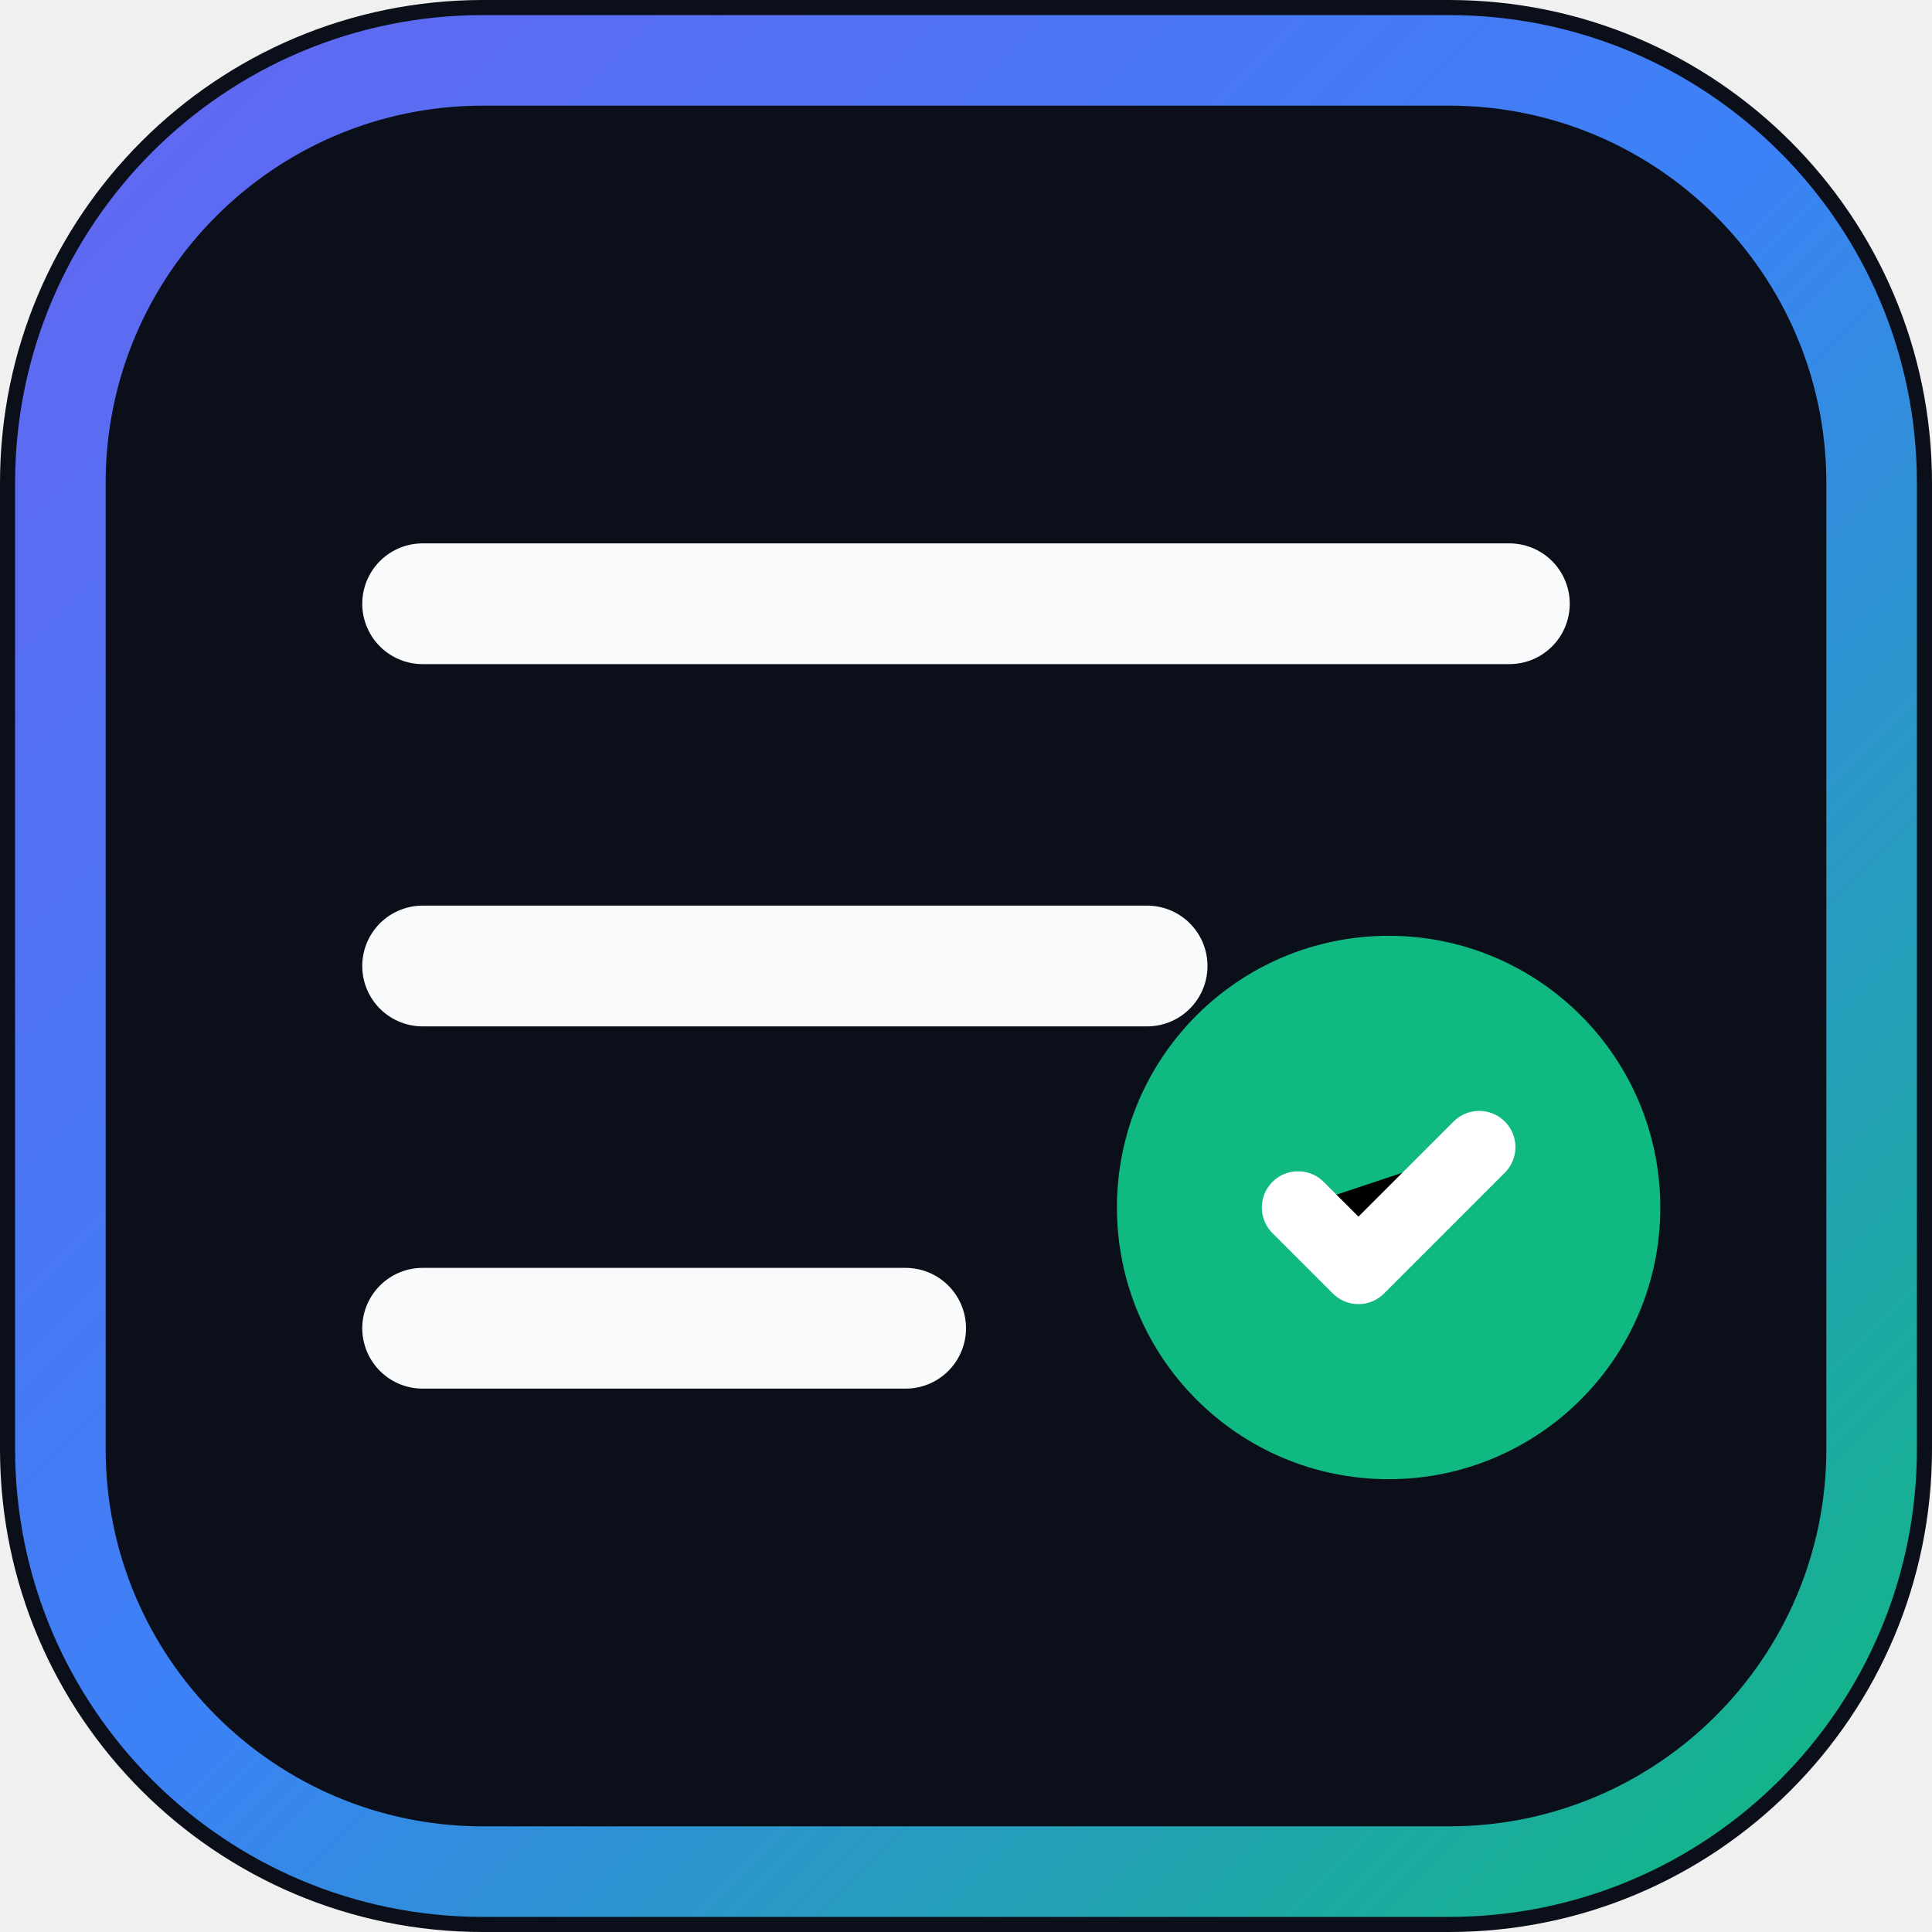
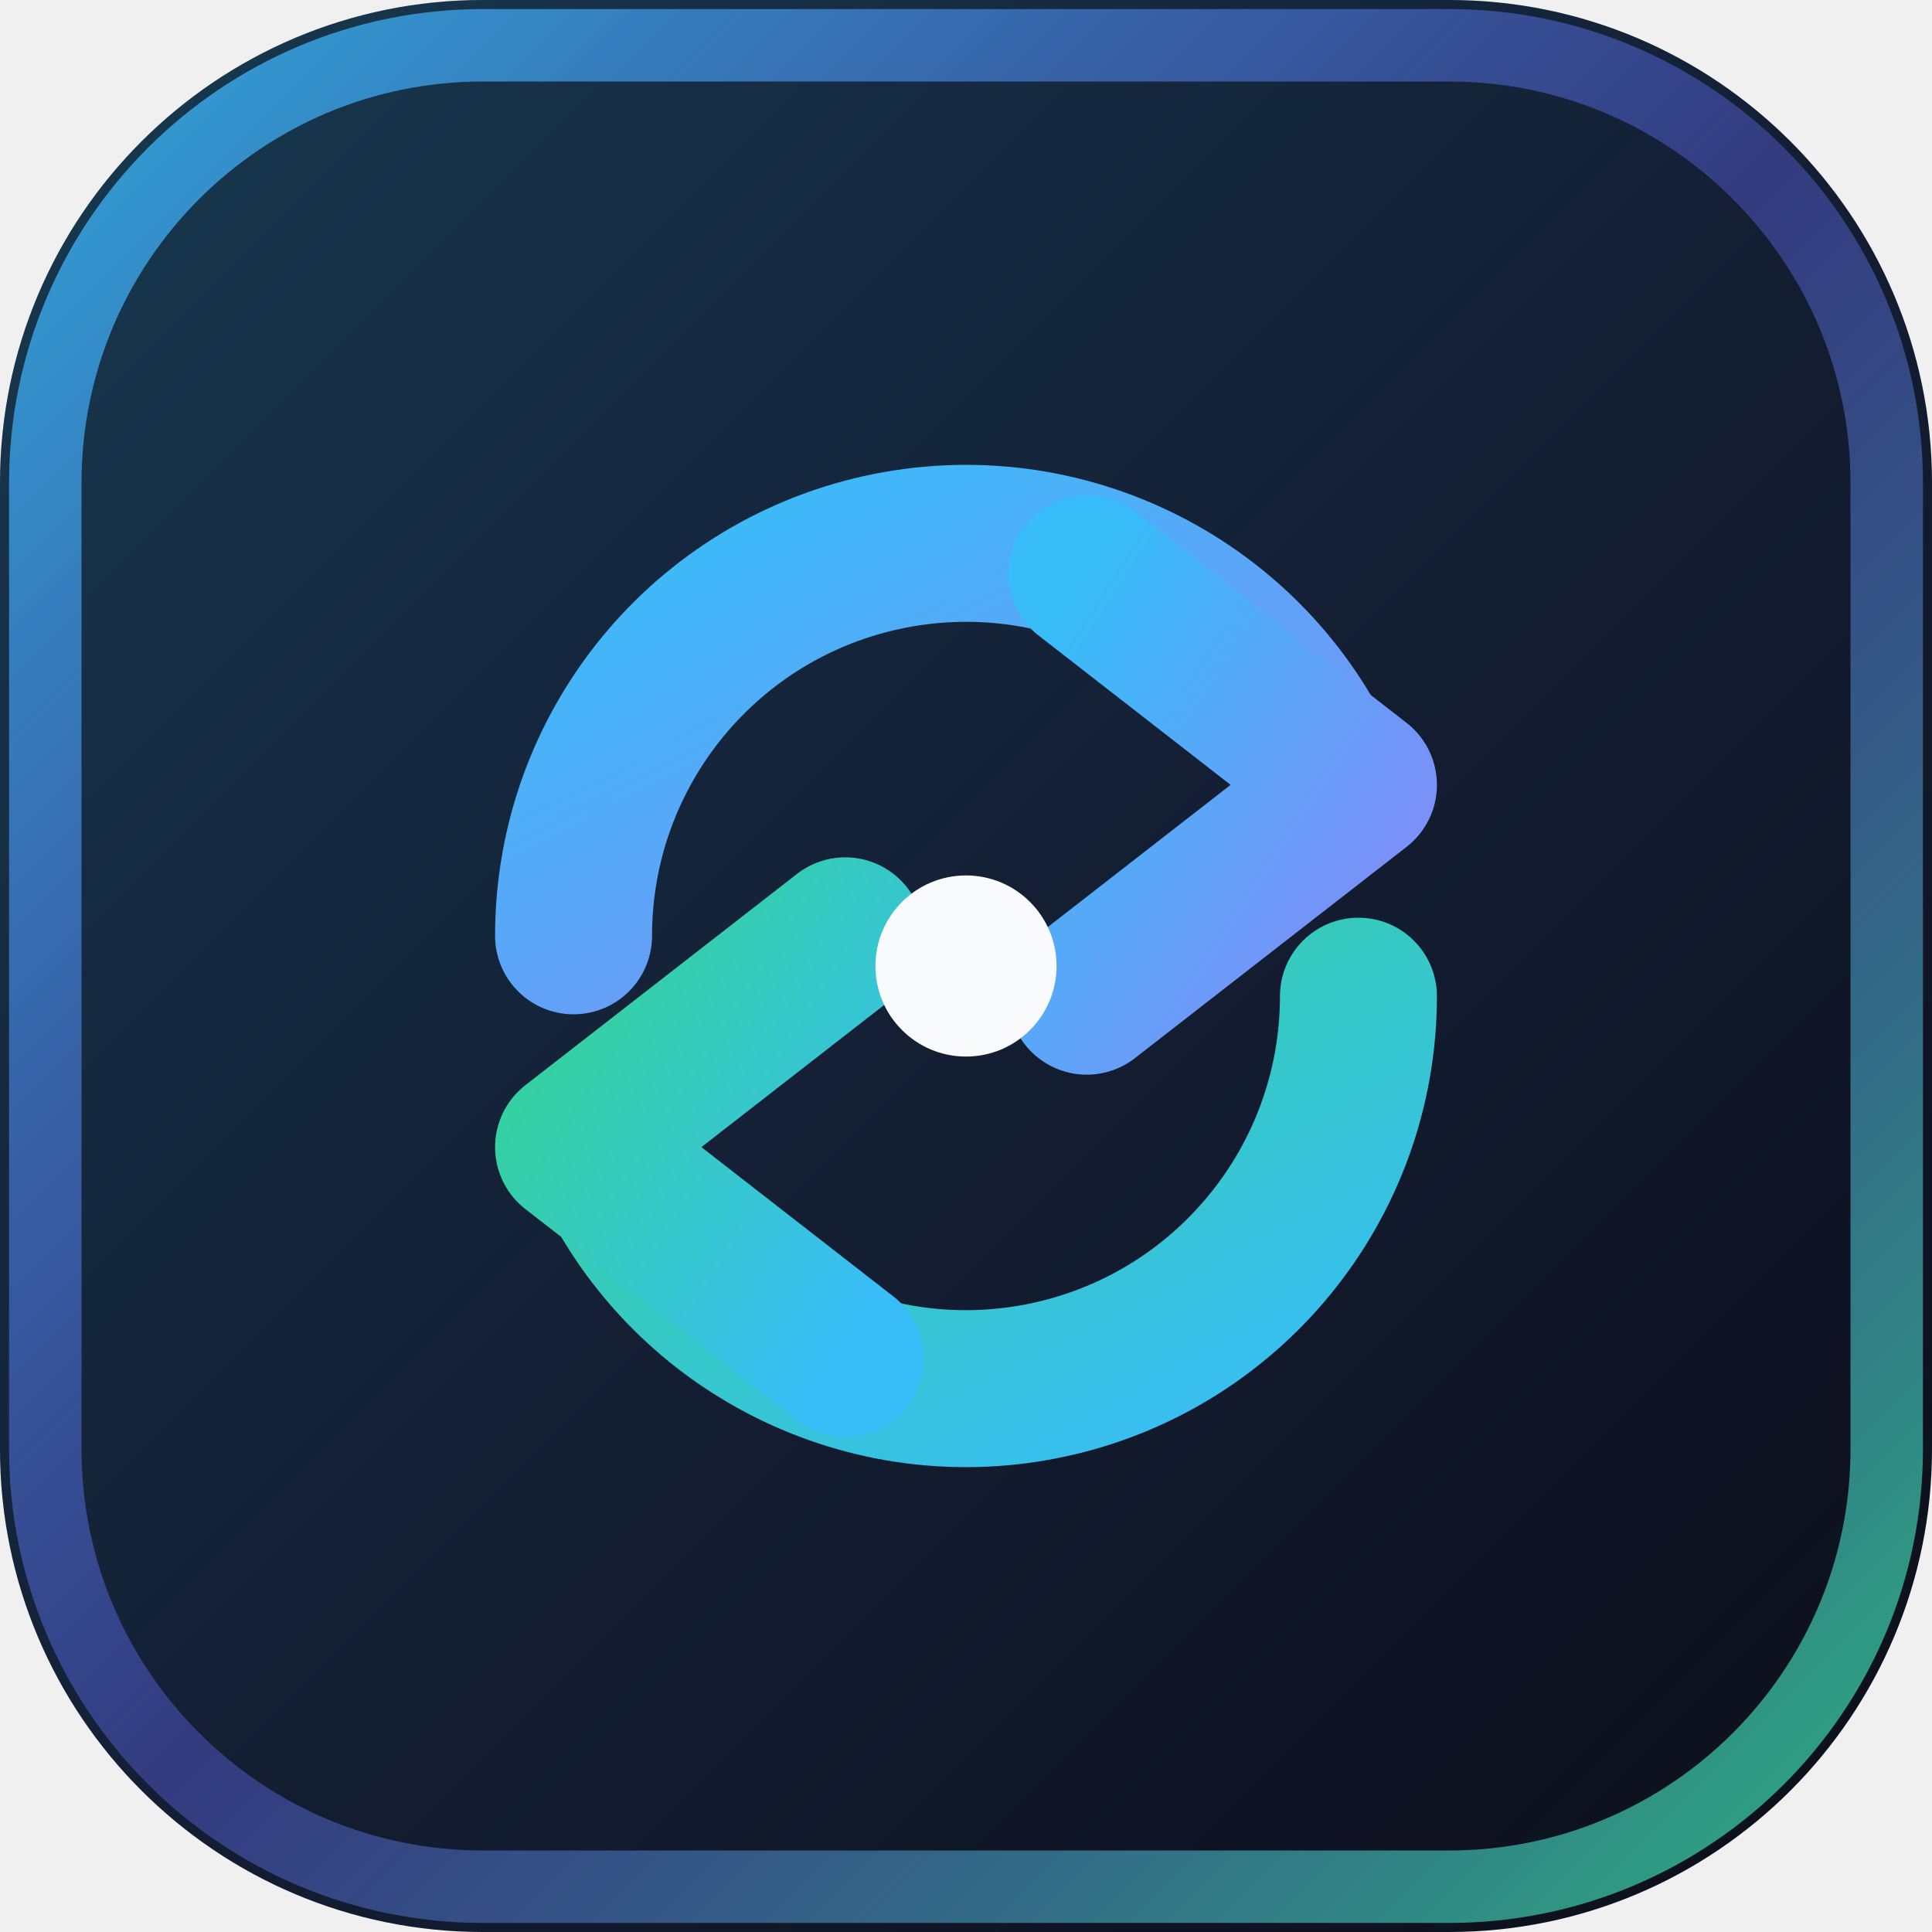
<svg xmlns="http://www.w3.org/2000/svg" viewBox="0 0 32 32">
  <defs>
-     <linearGradient id="g" x1="0%" y1="0%" x2="100%" y2="100%">
-       <stop offset="0%" stop-color="#6366f1" />
-       <stop offset="50%" stop-color="#3b82f6" />
-       <stop offset="100%" stop-color="#10b981" />
+     <linearGradient id="bgGlow" x1="0%" y1="0%" x2="100%" y2="100%">
+       <stop offset="0%" stop-color="#38bdf8" stop-opacity="0.25" />
+       <stop offset="100%" stop-color="#6366f1" stop-opacity="0" />
+     </linearGradient>
+     <linearGradient id="arrowGrad1" x1="0%" y1="0%" x2="100%" y2="100%">
+       <stop offset="0%" stop-color="#38bdf8" />
+       <stop offset="100%" stop-color="#818cf8" />
+     </linearGradient>
+     <linearGradient id="arrowGrad2" x1="0%" y1="0%" x2="100%" y2="100%">
+       <stop offset="0%" stop-color="#34d399" />
+       <stop offset="100%" stop-color="#38bdf8" />
+     </linearGradient>
+     <linearGradient id="borderGrad" x1="0%" y1="0%" x2="100%" y2="100%">
+       <stop offset="0%" stop-color="#38bdf8" stop-opacity="0.8" />
+       <stop offset="50%" stop-color="#6366f1" stop-opacity="0.4" />
+       <stop offset="100%" stop-color="#34d399" stop-opacity="0.8" />
    </linearGradient>
  </defs>
  <rect width="32" height="32" rx="8" fill="#0b0f19" />
-   <rect x="1" y="1" width="30" height="30" rx="7" fill="none" stroke="url(#g)" stroke-width="1.5" />
-   <path d="M7 10h18M7 16h12M7 22h8" stroke="#f9fafb" stroke-width="2" stroke-linecap="round" />
-   <circle cx="23" cy="20" r="4.5" fill="#10b981" />
-   <path d="M21.5 20l1 1 2-2" stroke="#ffffff" stroke-width="1.2" stroke-linecap="round" stroke-linejoin="round" />
+   <rect width="32" height="32" rx="8" fill="url(#bgGlow)" />
+   <rect x="0.75" y="0.75" width="30.5" height="30.5" rx="7.25" fill="none" stroke="url(#borderGrad)" stroke-width="1.2" />
+   <g fill="none" stroke-linecap="round" stroke-linejoin="round">
+     <path d="M 9.5 15.5 A 6.5 6.5 0 0 1 22 13" stroke="url(#arrowGrad1)" stroke-width="2.6" />
+     <path d="M 18 9.5 L 22.5 13 L 18 16.5" stroke="url(#arrowGrad1)" stroke-width="2.6" />
+     <path d="M 22.5 16.5 A 6.5 6.5 0 0 1 10 19" stroke="url(#arrowGrad2)" stroke-width="2.6" />
+     <path d="M 14 22.5 L 9.5 19 L 14 15.5" stroke="url(#arrowGrad2)" stroke-width="2.6" />
+   </g>
+   <circle cx="16" cy="16" r="1.5" fill="#f8fafc" />
</svg>
